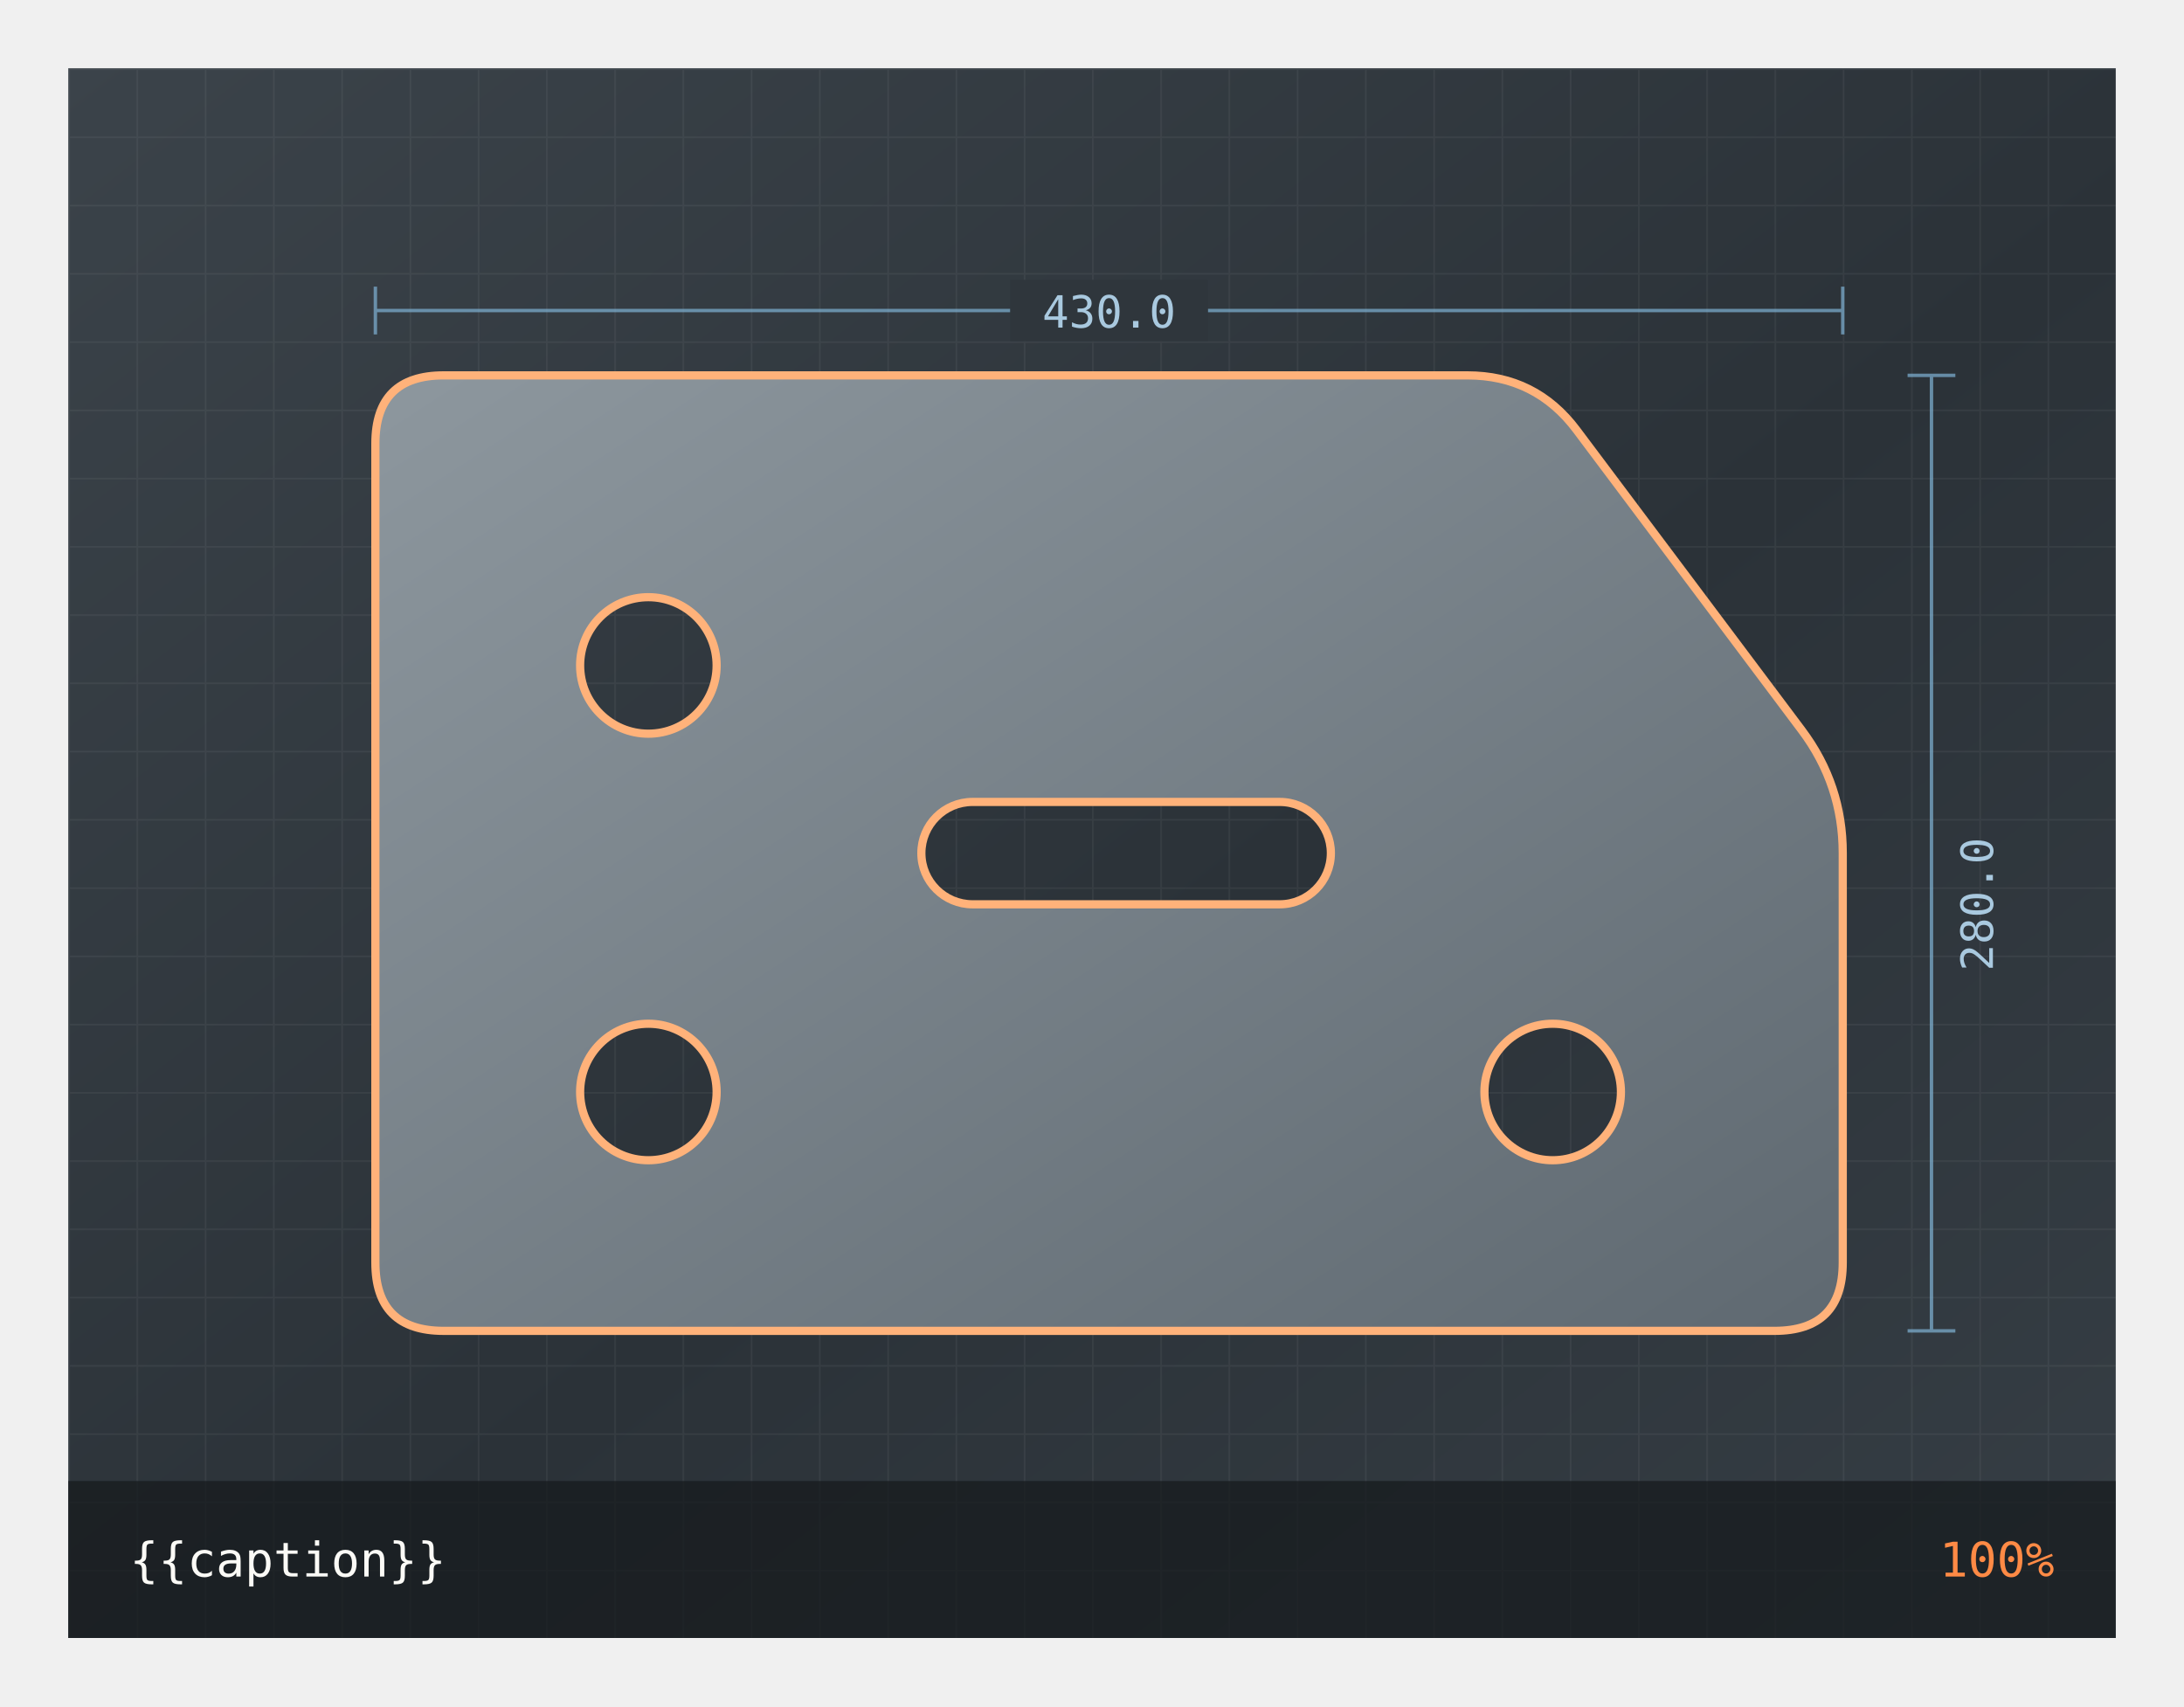
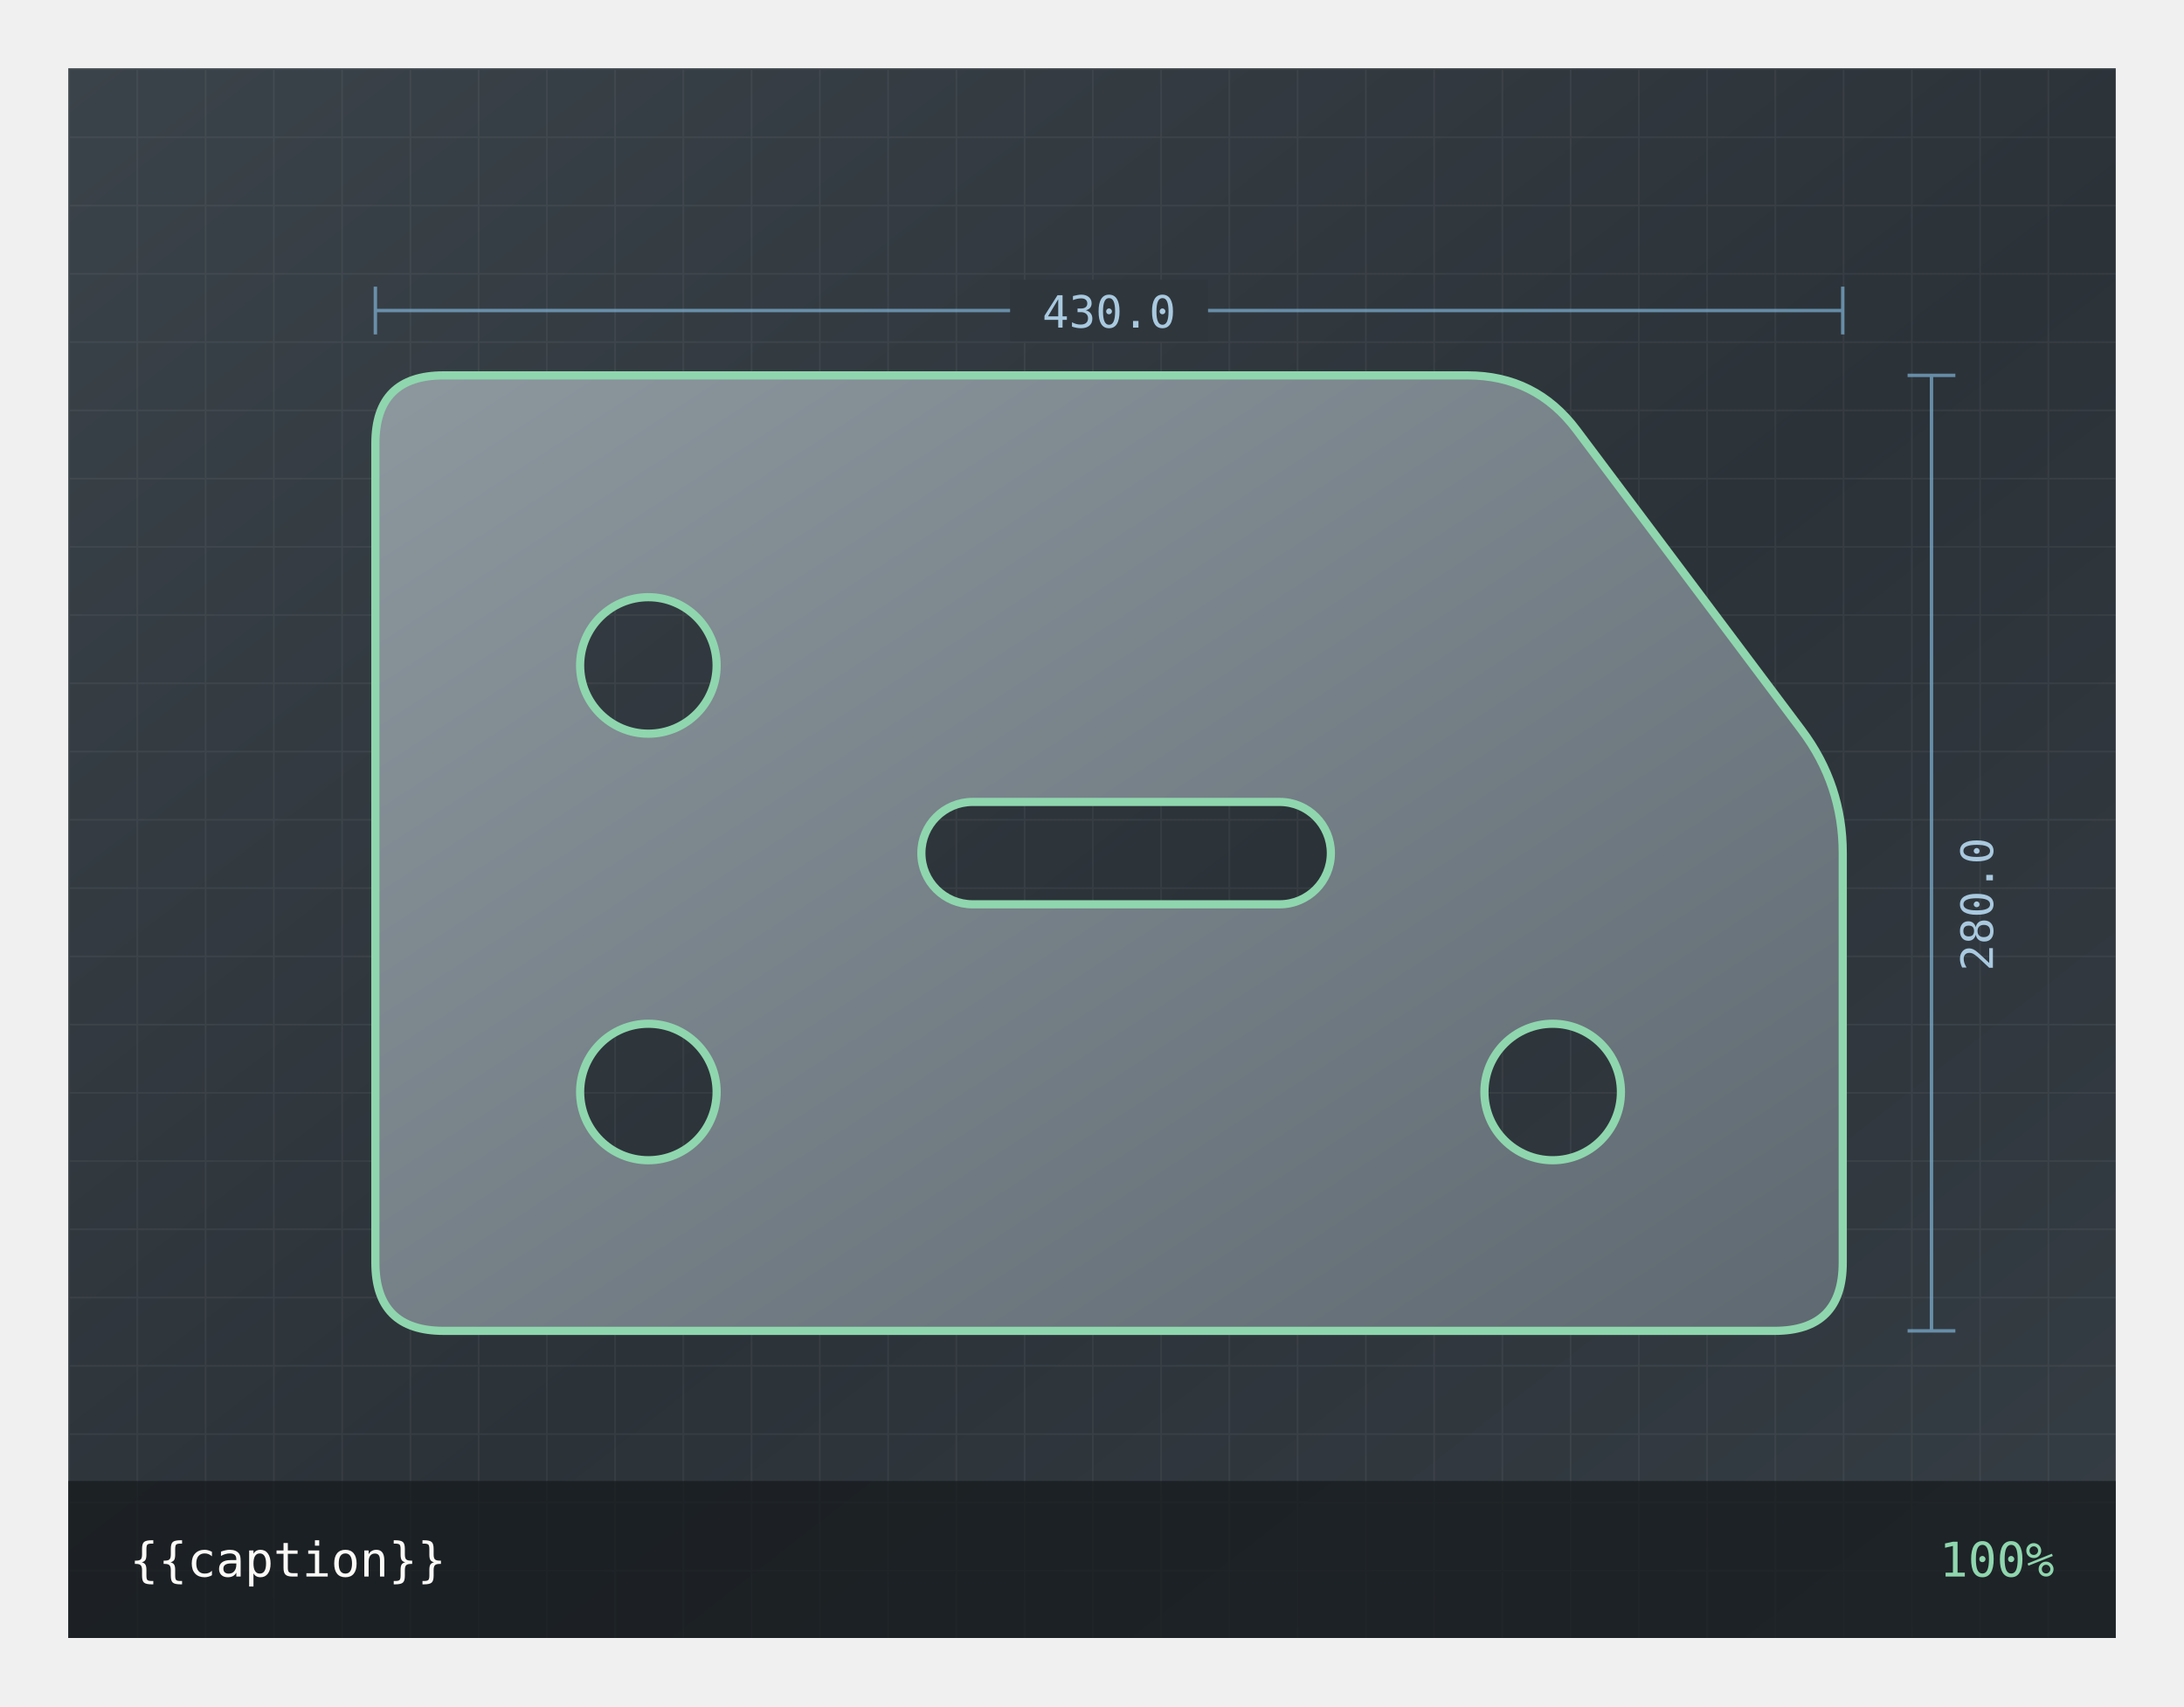
<svg viewBox="0 0 640 500" role="img" aria-label="{{label}}">
  <defs>
    <linearGradient id="{{id}}-plate" x1="0" y1="0" x2="1" y2="1">
      <stop offset="0" stop-color="#3b434a" />
      <stop offset=".55" stop-color="#2b3238" />
      <stop offset="1" stop-color="#363e45" />
    </linearGradient>
    <linearGradient id="{{id}}-partFill" x1="0" y1="0" x2="1" y2="1">
      <stop offset="0" stop-color="#8d979e" />
      <stop offset="1" stop-color="#5f6971" />
    </linearGradient>
    <pattern id="{{id}}-grid" width="20" height="20" patternUnits="userSpaceOnUse">
      <path d="M20 0H0V20" fill="none" stroke="#fff" stroke-opacity=".05" />
    </pattern>
    <filter id="{{id}}-glow" x="-200%" y="-200%" width="500%" height="500%">
      <feGaussianBlur stdDeviation="5" />
    </filter>
  </defs>
  <rect x="20" y="20" width="600" height="460" fill="url(#{{id}}-plate)" />
  <rect x="20" y="20" width="600" height="460" fill="url(#{{id}}-grid)" />
  <g class="luffman-cut__part">
    <path fill="url(#{{id}}-partFill)" fill-rule="evenodd" d="M130 110H430Q450 110 462 126L528 214Q540 230 540 250V370Q540 390 520 390H130Q110 390 110 370V130Q110 110 130 110Z M190 175a20 20 0 1 0 .01 0Z M190 300a20 20 0 1 0 .01 0Z M455 300a20 20 0 1 0 .01 0Z M285 235H375a15 15 0 0 1 0 30H285a15 15 0 0 1 0-30Z" />
  </g>
  <g fill="none" stroke="#7fb3d5" stroke-opacity=".55" stroke-width="1.2" stroke-dasharray="7 5">
    <path d="M210 195a20 20 0 1 0-40 0a20 20 0 1 0 40 0Z" />
    <path d="M210 320a20 20 0 1 0-40 0a20 20 0 1 0 40 0Z" />
    <path d="M475 320a20 20 0 1 0-40 0a20 20 0 1 0 40 0Z" />
    <path d="M285 235H375a15 15 0 0 1 0 30H285a15 15 0 0 1 0-30Z" />
    <path d="M130 110H430Q450 110 462 126L528 214Q540 230 540 250V370Q540 390 520 390H130Q110 390 110 370V130Q110 110 130 110Z" />
  </g>
-   <g class="luffman-cut__kerf" fill="none" stroke="#ffb27a" stroke-width="2.4" stroke-linecap="round">
+   <g class="luffman-cut__kerf" fill="none" stroke="#8fd6ae" stroke-width="2.4" stroke-linecap="round">
    <path d="M210 195a20 20 0 1 0-40 0a20 20 0 1 0 40 0Z" />
    <path d="M210 320a20 20 0 1 0-40 0a20 20 0 1 0 40 0Z" />
    <path d="M475 320a20 20 0 1 0-40 0a20 20 0 1 0 40 0Z" />
    <path d="M285 235H375a15 15 0 0 1 0 30H285a15 15 0 0 1 0-30Z" />
    <path d="M130 110H430Q450 110 462 126L528 214Q540 230 540 250V370Q540 390 520 390H130Q110 390 110 370V130Q110 110 130 110Z" />
  </g>
  <g font-family="IBM Plex Mono,Consolas,monospace" font-size="13" fill="#a9c9df">
    <path d="M110 84V98M540 84V98M110 91H540" stroke="#7fb3d5" stroke-opacity=".7" fill="none" />
    <rect x="296" y="82" width="58" height="18" fill="#2f363c" />
    <text x="325" y="96" text-anchor="middle">430.0</text>
    <path d="M566 110V390M559 110H573M559 390H573" stroke="#7fb3d5" stroke-opacity=".7" fill="none" />
    <text transform="translate(584 265) rotate(-90)" text-anchor="middle">280.0</text>
  </g>
  <g class="luffman-cut__sparks" />
  <g class="luffman-cut__head" style="display:none">
-     <circle r="16" fill="#ff6a13" filter="url(#{{id}}-glow)" opacity=".9" />
+     <circle r="16" fill="#3fb27f" filter="url(#{{id}}-glow)" opacity=".9" />
    <circle r="4" fill="#fff" />
  </g>
  <rect x="20" y="434" width="600" height="46" fill="#16191c" fill-opacity=".72" />
  <text x="38" y="462" font-family="IBM Plex Mono,Consolas,monospace" font-size="14" fill="#fbfaf6">{{caption}}</text>
-   <text class="luffman-cut__percent" x="602" y="462" text-anchor="end" font-family="IBM Plex Mono,Consolas,monospace" font-size="14" fill="#ff8a45">100%</text>
+   <text class="luffman-cut__percent" x="602" y="462" text-anchor="end" font-family="IBM Plex Mono,Consolas,monospace" font-size="14" fill="#8fd6ae">100%</text>
</svg>
